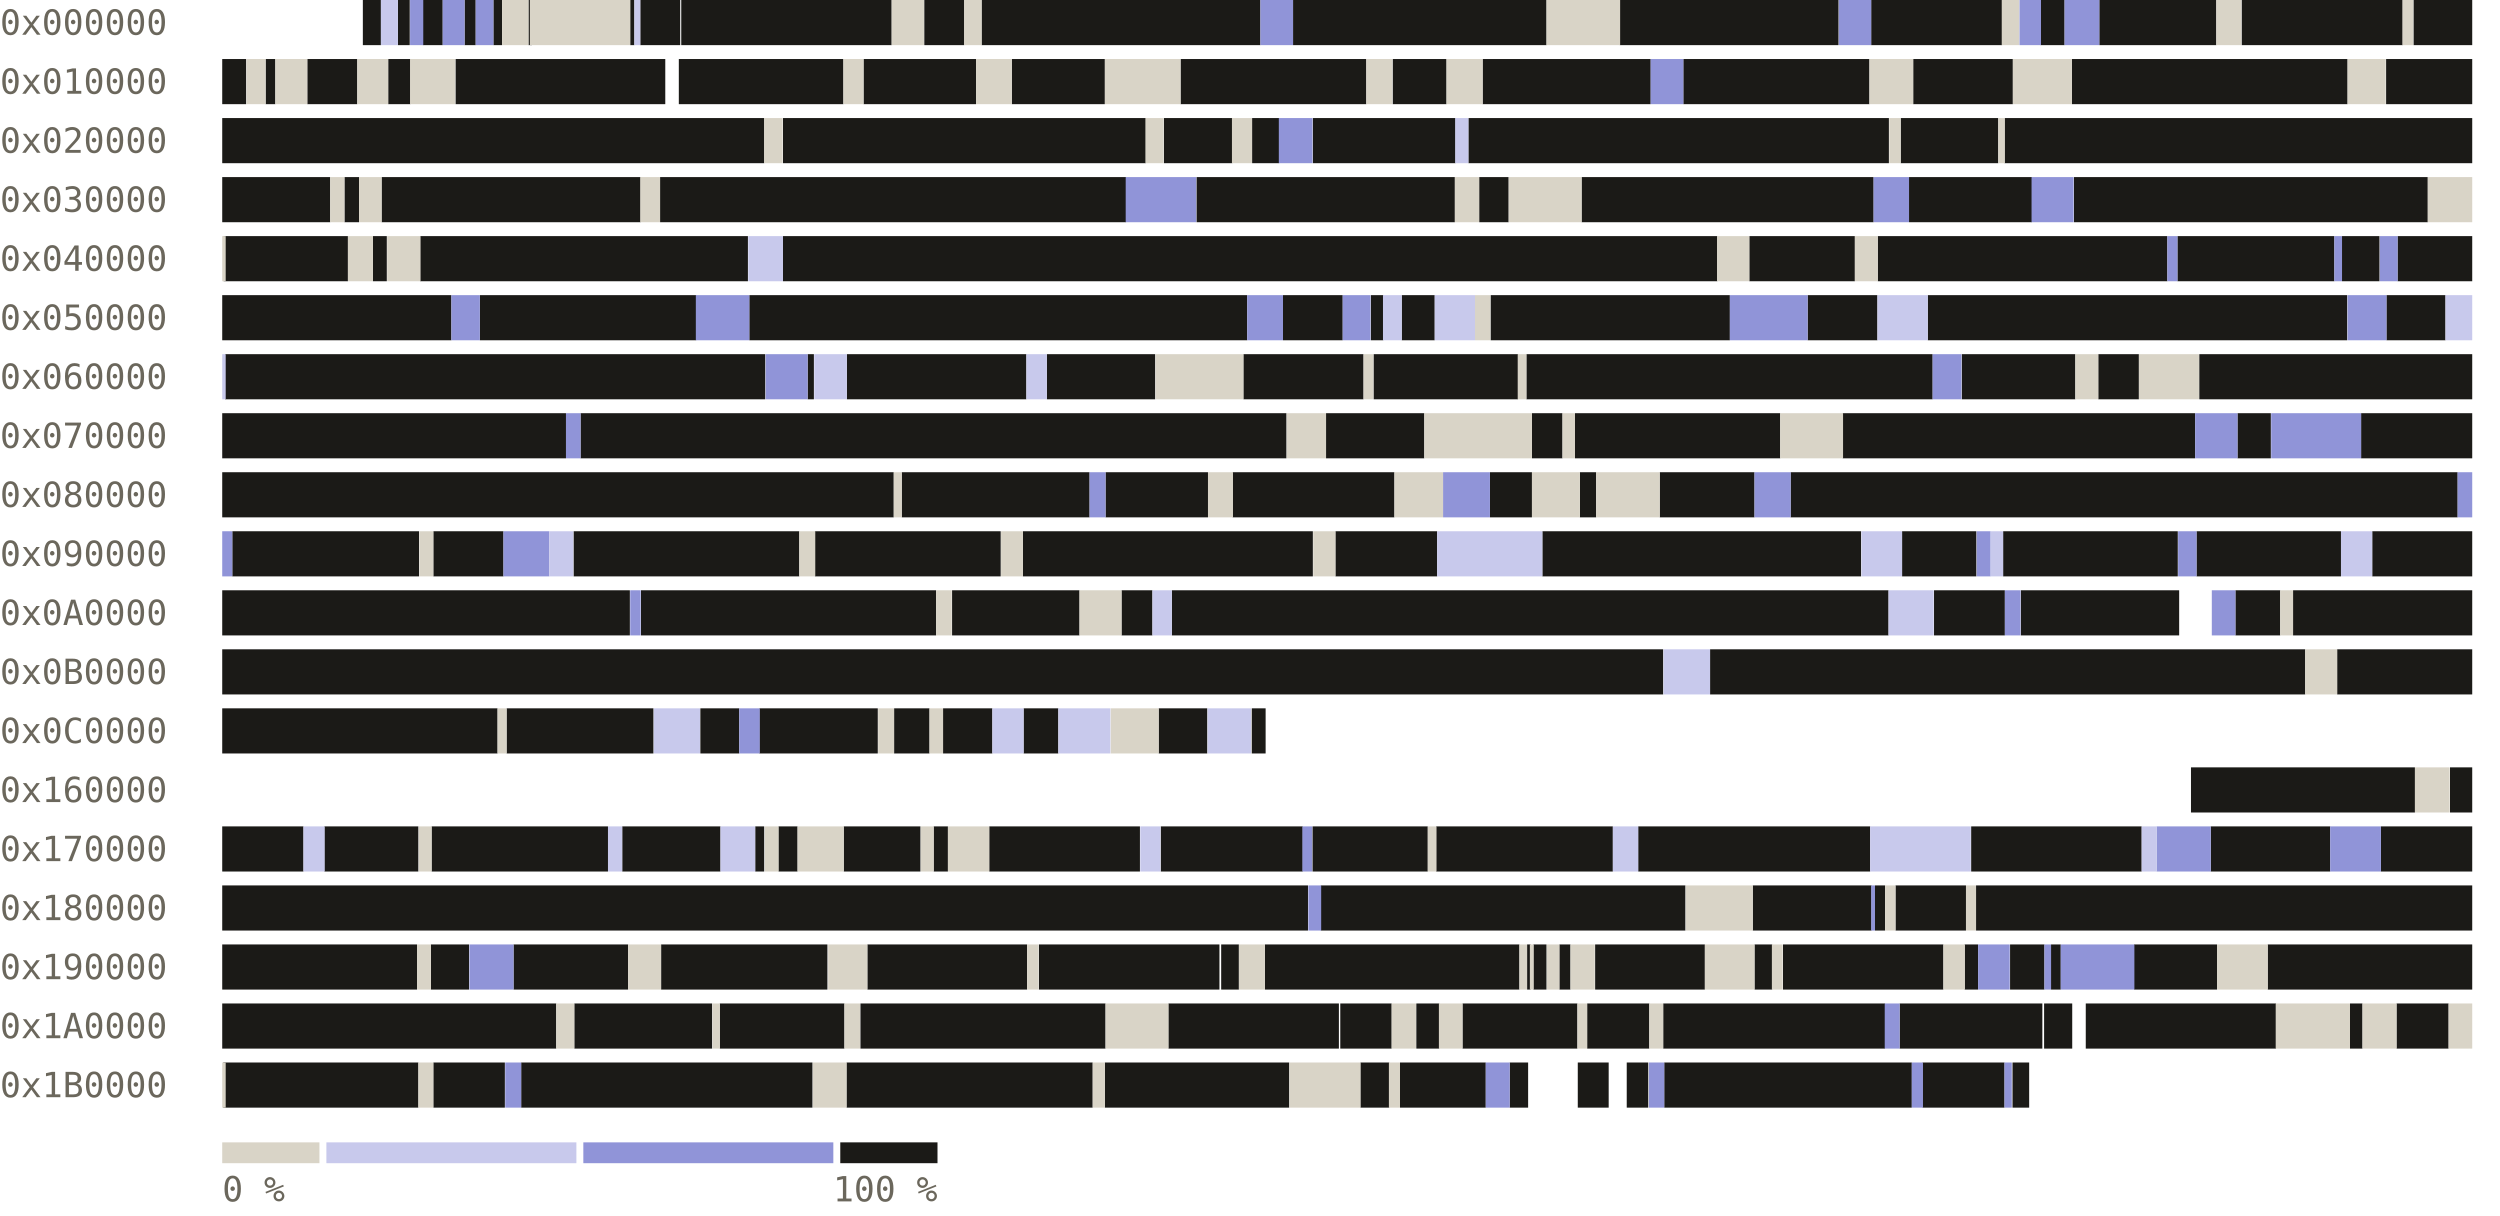
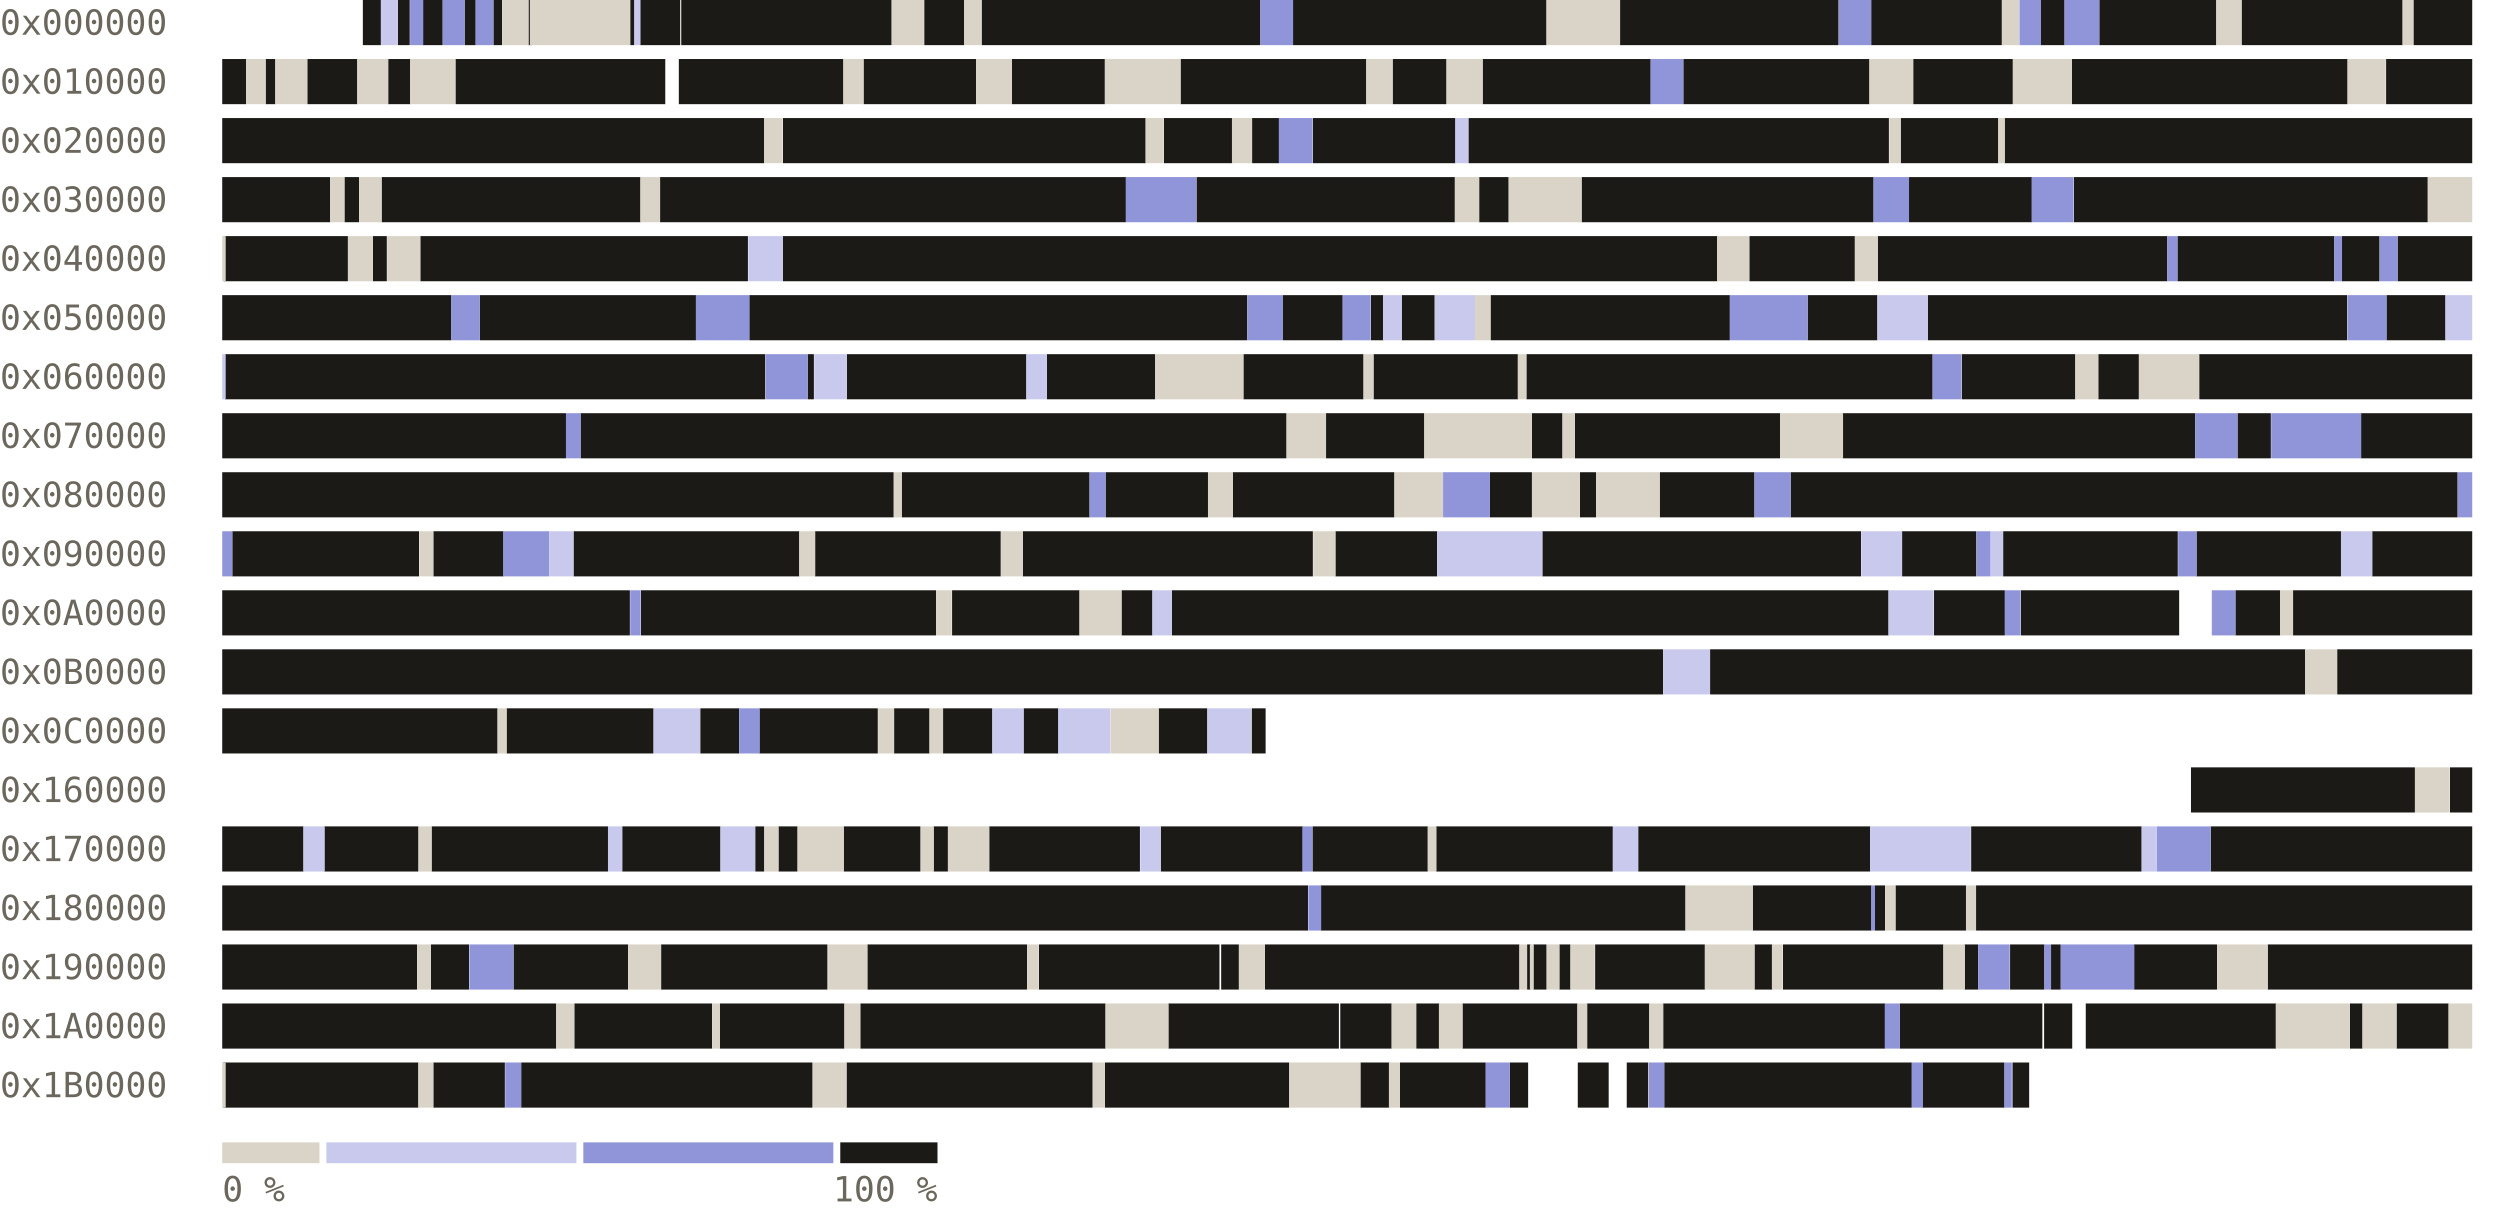
<svg xmlns="http://www.w3.org/2000/svg" viewBox="0 0 720 350" width="720" height="350">
  <style>text{font:10px monospace;fill:#6b675c}.q0{fill:#d9d4c7}.q1{fill:#e3e2f2}.q2{fill:#d6d6ef}.q3{fill:#c8c9ec}.q4{fill:#babce8}.q5{fill:#acafe4}.q6{fill:#9ea2df}.q7{fill:#9094d8}.q8{fill:#8186cf}.q9{fill:#7277c4}.q10{fill:#1b1a17}@media (prefers-color-scheme:dark){text{fill:#a8a293}.q0{fill:#4a463d}.q1{fill:#35375a}.q2{fill:#3c3f66}.q3{fill:#444772}.q4{fill:#4d517f}.q5{fill:#575b8c}.q6{fill:#62669a}.q7{fill:#6e72a8}.q8{fill:#7b7fb6}.q9{fill:#888cc4}.q10{fill:#d6d0bd}}</style>
  <text x="0" y="10">0x000000</text>
  <text x="0" y="27">0x010000</text>
  <text x="0" y="44">0x020000</text>
  <text x="0" y="61">0x030000</text>
  <text x="0" y="78">0x040000</text>
  <text x="0" y="95">0x050000</text>
  <text x="0" y="112">0x060000</text>
  <text x="0" y="129">0x070000</text>
  <text x="0" y="146">0x080000</text>
  <text x="0" y="163">0x090000</text>
  <text x="0" y="180">0x0A0000</text>
  <text x="0" y="197">0x0B0000</text>
  <text x="0" y="214">0x0C0000</text>
  <text x="0" y="231">0x160000</text>
  <text x="0" y="248">0x170000</text>
  <text x="0" y="265">0x180000</text>
  <text x="0" y="282">0x190000</text>
  <text x="0" y="299">0x1A0000</text>
  <text x="0" y="316">0x1B0000</text>
-   <path class="q10" d="M104.5 0h5.2v13h-5.2zM114.6 0h3.4v13h-3.4zM121.8 0h5.7v13h-5.7zM133.8 0h3.2v13h-3.2zM142.1 0h2.5v13h-2.5zM152.2 0h1v13h-1zM181.5 0h1.2v13h-1.2zM184.4 0h11.5v13h-11.5zM196.2 0h60.6v13h-60.6zM266.2 0h11.5v13h-11.5zM282.7 0h80.3v13h-80.3zM372.4 0h73v13h-73zM466.5 0h63v13h-63zM538.9 0h37.7v13h-37.7zM587.7 0h6.9v13h-6.9zM604.6 0h33.7v13h-33.7zM645.6 0h46.4v13h-46.4zM695.1 0h16.9v13h-16.9zM64 17h6.9v13h-6.9zM76.5 17h2.8v13h-2.8zM88.5 17h14.4v13h-14.4zM111.8 17h6.4v13h-6.4zM131.2 17h60.4v13h-60.4zM195.5 17h47.4v13h-47.4zM248.7 17h32.4v13h-32.4zM291.4 17h26.8v13h-26.8zM340 17h53.5v13h-53.5zM401.1 17h15.5v13h-15.5zM427 17h48.4v13h-48.4zM484.8 17h53.6v13h-53.6zM551 17h28.7v13h-28.7zM596.7 17h79.4v13h-79.4zM687.2 17h24.8v13h-24.8zM64 34h156.1v13h-156.1zM225.5 34h104.5v13h-104.5zM335.2 34h19.7v13h-19.7zM360.6 34h7.8v13h-7.8zM378.1 34h41.1v13h-41.1zM422.9 34h121.1v13h-121.1zM547.4 34h28.1v13h-28.1zM577.3 34h134.7v13h-134.7zM64 51h31.1v13h-31.1zM99.2 51h4.2v13h-4.2zM109.9 51h74.6v13h-74.6zM190.1 51h134.2v13h-134.2zM344.6 51h74.4v13h-74.4zM426 51h8.5v13h-8.5zM455.5 51h84.1v13h-84.1zM549.8 51h35.4v13h-35.4zM597.3 51h101.9v13h-101.9zM64.4 68h35.8v13h-35.8zM107.4 68h4v13h-4zM121 68h94.4v13h-94.4zM225.5 68h269.1v13h-269.1zM503.8 68h30.4v13h-30.4zM540.8 68h83.4v13h-83.4zM627.1 68h45.2v13h-45.2zM674.5 68h10.8v13h-10.8zM690.5 68h21.5v13h-21.5zM64 85h66v13h-66zM138.2 85h62.3v13h-62.3zM215.8 85h143.4v13h-143.4zM369.5 85h17.2v13h-17.2zM394.8 85h3.6v13h-3.6zM403.7 85h9.5v13h-9.5zM429.3 85h68.9v13h-68.9zM520.6 85h20.1v13h-20.1zM555.2 85h120.8v13h-120.8zM687.3 85h17v13h-17zM64.8 102h155.6v13h-155.6zM232.6 102h1.8v13h-1.8zM243.9 102h51.7v13h-51.7zM301.5 102h31.2v13h-31.2zM358.1 102h34.6v13h-34.6zM395.6 102h41.6v13h-41.6zM439.6 102h117v13h-117zM565 102h32.7v13h-32.7zM604.3 102h11.7v13h-11.7zM633.4 102h78.6v13h-78.6zM64 119h99v13h-99zM167.2 119h203.3v13h-203.3zM381.9 119h28.3v13h-28.3zM441.2 119h8.8v13h-8.8zM453.6 119h59.1v13h-59.1zM530.7 119h101.5v13h-101.5zM644.4 119h9.6v13h-9.6zM680 119h32v13h-32zM64 136h193.4v13h-193.4zM259.7 136h54.1v13h-54.1zM318.4 136h29.5v13h-29.5zM355 136h46.6v13h-46.6zM429.1 136h12.1v13h-12.1zM455 136h4.7v13h-4.7zM478 136h27.3v13h-27.3zM515.7 136h192.1v13h-192.1zM66.9 153h53.8v13h-53.8zM124.8 153h20.2v13h-20.2zM165.2 153h65v13h-65zM234.7 153h53.5v13h-53.5zM294.6 153h83.5v13h-83.5zM384.6 153h29.3v13h-29.3zM444.2 153h91.8v13h-91.8zM547.8 153h21.4v13h-21.4zM576.9 153h50.3v13h-50.3zM632.6 153h41.6v13h-41.6zM683.2 153h28.8v13h-28.8zM64 170h117.4v13h-117.4zM184.6 170h85v13h-85zM274.2 170h36.7v13h-36.7zM323 170h8.9v13h-8.9zM337.5 170h206.4v13h-206.4zM557 170h20.4v13h-20.4zM582 170h45.6v13h-45.6zM643.8 170h12.9v13h-12.9zM660.4 170h51.6v13h-51.6zM64 187h415v13h-415zM492.5 187h171.4v13h-171.4zM673.1 187h38.9v13h-38.9zM64 204h79.3v13h-79.3zM145.9 204h42.3v13h-42.3zM201.7 204h11.2v13h-11.2zM218.7 204h34.1v13h-34.1zM257.5 204h10.2v13h-10.2zM271.6 204h14.2v13h-14.2zM294.8 204h10v13h-10zM333.7 204h14v13h-14zM360.5 204h4v13h-4zM631 221h64.5v13h-64.5zM705.6 221h6.4v13h-6.4zM64 238h23.4v13h-23.4zM93.4 238h27.1v13h-27.1zM124.3 238h50.8v13h-50.8zM179.2 238h28.3v13h-28.3zM217.5 238h2.6v13h-2.6zM224.2 238h5.5v13h-5.5zM243 238h22.1v13h-22.1zM268.9 238h4.1v13h-4.1zM284.9 238h43.4v13h-43.4zM334.3 238h40.9v13h-40.9zM378 238h33.2v13h-33.2zM413.6 238h50.9v13h-50.9zM471.8 238h66.8v13h-66.8zM567.7 238h49.1v13h-49.1zM636.7 238h34.4v13h-34.4zM685.7 238h26.3v13h-26.3zM64 255h312.7v13h-312.7zM380.4 255h105v13h-105zM504.8 255h34.2v13h-34.2zM540 255h2.9v13h-2.9zM545.9 255h20.3v13h-20.3zM569.1 255h142.9v13h-142.9zM64 272h56.1v13h-56.1zM124.1 272h11v13h-11zM147.9 272h33v13h-33zM190.4 272h47.9v13h-47.9zM249.8 272h46v13h-46zM299.2 272h52v13h-52zM351.7 272h5.1v13h-5.1zM364.3 272h73.3v13h-73.3zM439.8 272h1v13h-1zM441.6 272h3.8v13h-3.8zM449.1 272h3.2v13h-3.2zM459.4 272h31.6v13h-31.6zM505.3 272h5.1v13h-5.1zM513.5 272h46.2v13h-46.2zM565.8 272h3.9v13h-3.9zM578.9 272h9.9v13h-9.9zM590.7 272h2.8v13h-2.8zM614.6 272h23.9v13h-23.9zM653.1 272h58.9v13h-58.9zM64 289h96.2v13h-96.2zM165.4 289h39.7v13h-39.7zM207.3 289h35.9v13h-35.9zM247.8 289h70.6v13h-70.6zM336.5 289h49.1v13h-49.1zM386 289h14.8v13h-14.8zM407.9 289h6.6v13h-6.6zM421.2 289h33.1v13h-33.1zM457.1 289h17.9v13h-17.9zM479 289h63.9v13h-63.9zM547.1 289h41.1v13h-41.1zM588.7 289h8.1v13h-8.1zM600.7 289h54.8v13h-54.8zM676.8 289h3.6v13h-3.6zM690.2 289h15v13h-15zM64.3 306h56.2v13h-56.2zM124.8 306h20.6v13h-20.6zM150.1 306h83.9v13h-83.9zM243.8 306h70.9v13h-70.9zM318.2 306h53.1v13h-53.1zM391.8 306h8.3v13h-8.3zM403.2 306h24.7v13h-24.7zM434.8 306h5.3v13h-5.3zM454.4 306h8.9v13h-8.9zM468.5 306h6.2v13h-6.2zM479.3 306h71.3v13h-71.3zM553.7 306h23.6v13h-23.6zM579.6 306h4.8v13h-4.8z" />
-   <path class="q7" d="M118.1 0h3.8v13h-3.8zM127.5 0h6.3v13h-6.3zM137 0h5.1v13h-5.1zM363 0h9.4v13h-9.4zM529.6 0h9.3v13h-9.3zM581.6 0h6.2v13h-6.2zM594.6 0h10v13h-10zM475.4 17h9.4v13h-9.4zM368.3 34h9.7v13h-9.7zM324.2 51h20.3v13h-20.3zM539.6 51h10.2v13h-10.2zM585.1 51h12.1v13h-12.1zM624.2 68h2.9v13h-2.9zM672.3 68h2.2v13h-2.2zM685.4 68h5.1v13h-5.1zM130 85h8.2v13h-8.2zM200.4 85h15.4v13h-15.4zM359.2 85h10.3v13h-10.3zM386.7 85h8v13h-8zM498.2 85h22.4v13h-22.4zM676.1 85h11.2v13h-11.2zM220.5 102h12.1v13h-12.1zM556.6 102h8.3v13h-8.3zM163 119h4.2v13h-4.2zM632.2 119h12.2v13h-12.2zM654.1 119h25.9v13h-25.9zM313.8 136h4.6v13h-4.6zM415.6 136h13.5v13h-13.5zM505.3 136h10.4v13h-10.4zM707.8 136h4.2v13h-4.2zM64 153h2.9v13h-2.9zM145 153h13.2v13h-13.2zM569.3 153h4v13h-4zM627.3 153h5.3v13h-5.3zM181.5 170h3v13h-3zM577.4 170h4.5v13h-4.5zM637 170h6.8v13h-6.8zM212.9 204h5.9v13h-5.9zM375.1 238h2.8v13h-2.8zM621.1 238h15.6v13h-15.6zM671.1 238h14.6v13h-14.6zM376.8 255h3.7v13h-3.7zM538.9 255h1.1v13h-1.1zM135.2 272h12.7v13h-12.7zM569.7 272h9.1v13h-9.1zM588.8 272h1.9v13h-1.9zM593.5 272h21.2v13h-21.2zM542.8 289h4.3v13h-4.3zM145.5 306h4.6v13h-4.6zM427.9 306h6.9v13h-6.9zM474.9 306h4.4v13h-4.4zM550.6 306h3.2v13h-3.2zM577.3 306h2.1v13h-2.1z" />
+   <path class="q10" d="M104.5 0h5.2v13h-5.2zM114.6 0h3.4v13h-3.4zM121.8 0h5.7v13h-5.7zM133.8 0h3.2v13h-3.2zM142.1 0h2.5v13h-2.5zM152.2 0h1v13h-1zM181.5 0h1.2v13h-1.2zM184.4 0h11.5v13h-11.5zM196.2 0h60.6v13h-60.6zM266.2 0h11.5v13h-11.5zM282.7 0h80.3v13h-80.3zM372.4 0h73v13h-73zM466.5 0h63v13h-63zM538.9 0h37.7v13h-37.7zM587.7 0h6.9v13h-6.9zM604.6 0h33.7v13h-33.7zM645.6 0h46.4v13h-46.4zM695.1 0h16.9v13h-16.9zM64 17h6.9v13h-6.9zM76.5 17h2.8v13h-2.8zM88.5 17h14.4v13h-14.4zM111.8 17h6.4v13h-6.4zM131.2 17h60.4v13h-60.4zM195.5 17h47.4v13h-47.4zM248.7 17h32.4v13h-32.4zM291.4 17h26.8v13h-26.8zM340 17h53.5v13h-53.5zM401.1 17h15.5v13h-15.5zM427 17h48.4v13h-48.4zM484.8 17h53.6v13h-53.6zM551 17h28.7v13h-28.7zM596.7 17h79.4v13h-79.4zM687.2 17h24.8v13h-24.8zM64 34h156.1v13h-156.1zM225.5 34h104.5v13h-104.5zM335.2 34h19.7v13h-19.7zM360.6 34h7.8v13h-7.8zM378.1 34h41.1v13h-41.1zM422.9 34h121.1v13h-121.1zM547.4 34h28.1v13h-28.1zM577.3 34h134.7v13h-134.7zM64 51h31.1v13h-31.1zM99.2 51h4.2v13h-4.2zM109.9 51h74.6v13h-74.6zM190.1 51h134.2v13h-134.2zM344.6 51h74.4v13h-74.4zM426 51h8.5v13h-8.5zM455.5 51h84.1v13h-84.1zM549.8 51h35.4v13h-35.4zM597.3 51h101.9v13h-101.9zM64.4 68h35.8v13h-35.8zM107.4 68h4v13h-4zM121 68h94.4v13h-94.4zM225.5 68h269.1v13h-269.1zM503.8 68h30.4v13h-30.4zM540.8 68h83.4v13h-83.4zM627.1 68h45.2v13h-45.2zM674.5 68h10.8v13h-10.8zM690.5 68h21.5v13h-21.5zM64 85h66v13h-66zM138.2 85h62.3v13h-62.3zM215.8 85h143.4v13h-143.4zM369.5 85h17.2v13h-17.2zM394.8 85h3.6v13h-3.6zM403.7 85h9.5v13h-9.5zM429.3 85h68.9v13h-68.9zM520.6 85h20.1v13h-20.1zM555.2 85h120.8v13h-120.8zM687.3 85h17v13h-17zM64.8 102h155.6v13h-155.6zM232.6 102h1.8v13h-1.8zM243.9 102h51.7v13h-51.7zM301.5 102h31.2v13h-31.2zM358.1 102h34.6v13h-34.6zM395.6 102h41.6v13h-41.6zM439.6 102h117v13h-117zM565 102h32.7v13h-32.7zM604.3 102h11.7v13h-11.7zM633.4 102h78.6v13h-78.6zM64 119h99v13h-99zM167.2 119h203.3v13h-203.3zM381.9 119h28.3v13h-28.3zM441.2 119h8.8v13h-8.8zM453.6 119h59.1v13h-59.1zM530.7 119h101.5v13h-101.5zM644.4 119h9.6v13h-9.6zM680 119h32v13h-32zM64 136h193.4v13h-193.4zM259.7 136h54.1v13h-54.1zM318.4 136h29.5v13h-29.5zM355 136h46.6v13h-46.6zM429.1 136h12.1v13h-12.1zM455 136h4.7v13h-4.7zM478 136h27.3v13h-27.3zM515.7 136h192.1v13h-192.1zM66.9 153h53.8v13h-53.8zM124.8 153h20.2v13h-20.2zM165.2 153h65v13h-65zM234.7 153h53.5v13h-53.5zM294.6 153h83.5v13h-83.5zM384.6 153h29.3v13h-29.3zM444.2 153h91.8v13h-91.8zM547.8 153h21.4v13h-21.4zM576.9 153h50.3v13h-50.3zM632.6 153h41.6v13h-41.6zM683.2 153h28.8v13h-28.8zM64 170h117.4v13h-117.4zM184.6 170h85v13h-85zM274.2 170h36.7v13h-36.7zM323 170h8.9v13h-8.9zM337.5 170h206.4v13h-206.4zM557 170h20.4v13h-20.4zM582 170h45.6v13h-45.6zM643.8 170h12.9v13h-12.9zM660.4 170h51.6v13h-51.6zM64 187h415v13h-415zM492.5 187h171.4v13h-171.4zM673.1 187h38.9v13h-38.9zM64 204h79.3v13h-79.3zM145.9 204h42.3v13h-42.3zM201.7 204h11.2v13h-11.2zM218.7 204h34.1v13h-34.1zM257.5 204h10.2v13h-10.2zM271.6 204h14.2v13h-14.2zM294.8 204h10v13h-10zM333.7 204h14v13h-14zM360.5 204h4v13h-4zM631 221h64.5v13h-64.5zM705.6 221h6.4v13h-6.4zM64 238h23.4v13h-23.4zM93.4 238h27.1v13h-27.1zM124.3 238h50.8v13h-50.8zM179.2 238h28.3v13h-28.3zM217.5 238h2.6v13h-2.6zM224.2 238h5.5v13h-5.5zM243 238h22.1v13h-22.1zM268.9 238h4.1v13h-4.1zM284.9 238h43.4v13h-43.4zM334.3 238h40.9v13h-40.9zM378 238h33.2v13h-33.2zM413.6 238h50.9v13h-50.9zM471.8 238h66.8v13h-66.8zM567.7 238h49.1v13h-49.1zM636.7 238h75.3v13h-75.3zM64 255h312.7v13h-312.7zM380.4 255h105v13h-105zM504.8 255h34.2v13h-34.2zM540 255h2.9v13h-2.9zM545.9 255h20.3v13h-20.3zM569.1 255h142.9v13h-142.9zM64 272h56.1v13h-56.1zM124.1 272h11v13h-11zM147.9 272h33v13h-33zM190.4 272h47.9v13h-47.9zM249.8 272h46v13h-46zM299.2 272h52v13h-52zM351.7 272h5.1v13h-5.1zM364.3 272h73.3v13h-73.3zM439.8 272h1v13h-1zM441.6 272h3.8v13h-3.8zM449.1 272h3.2v13h-3.2zM459.4 272h31.6v13h-31.6zM505.3 272h5.1v13h-5.1zM513.5 272h46.2v13h-46.2zM565.8 272h3.9v13h-3.9zM578.9 272h9.9v13h-9.9zM590.7 272h2.8v13h-2.8zM614.6 272h23.9v13h-23.9zM653.1 272h58.9v13h-58.9zM64 289h96.2v13h-96.2zM165.4 289h39.7v13h-39.7zM207.3 289h35.9v13h-35.9zM247.8 289h70.6v13h-70.6zM336.5 289h49.1v13h-49.1zM386 289h14.8v13h-14.8zM407.9 289h6.6v13h-6.6zM421.2 289h33.1v13h-33.1zM457.1 289h17.9v13h-17.9zM479 289h63.9v13h-63.9zM547.1 289h41.1v13h-41.1zM588.7 289h8.1v13h-8.1zM600.7 289h54.8v13h-54.8zM676.8 289h3.6v13h-3.6zM690.2 289h15v13h-15zM64.3 306h56.2v13h-56.2zM124.8 306h20.6v13h-20.6zM150.1 306h83.9v13h-83.9zM243.8 306h70.9v13h-70.9zM318.2 306h53.1v13h-53.1zM391.8 306h8.3v13h-8.3zM403.2 306h24.7v13h-24.7zM434.8 306h5.3v13h-5.3zM454.4 306h8.9v13h-8.9zM468.5 306h6.2v13h-6.2zM479.3 306h71.3v13h-71.3zM553.7 306h23.6v13h-23.6zM579.6 306h4.8v13h-4.8z" />
+   <path class="q7" d="M118.1 0h3.8v13h-3.8zM127.5 0h6.3v13h-6.3zM137 0h5.1v13h-5.1zM363 0h9.4v13h-9.4zM529.6 0h9.3v13h-9.3zM581.6 0h6.2v13h-6.2zM594.6 0h10v13h-10zM475.4 17h9.4v13h-9.4zM368.3 34h9.7v13h-9.7zM324.2 51h20.3v13h-20.3zM539.6 51h10.2v13h-10.2zM585.1 51h12.1v13h-12.1zM624.2 68h2.9v13h-2.9zM672.3 68h2.2v13h-2.2zM685.4 68h5.1v13h-5.1zM130 85h8.2v13h-8.2zM200.4 85h15.4v13h-15.4zM359.2 85h10.3v13h-10.3zM386.7 85h8v13h-8zM498.2 85h22.4v13h-22.4zM676.1 85h11.2v13h-11.2zM220.5 102h12.1v13h-12.1zM556.6 102h8.3v13h-8.3zM163 119h4.2v13h-4.2zM632.2 119h12.2v13h-12.2zM654.1 119h25.9v13h-25.9zM313.8 136h4.6v13h-4.6zM415.6 136h13.5v13h-13.5zM505.3 136h10.4v13h-10.4zM707.8 136h4.2v13h-4.2zM64 153h2.9v13h-2.9zM145 153h13.2v13h-13.2zM569.3 153h4v13h-4zM627.3 153h5.3v13h-5.3zM181.5 170h3v13h-3zM577.4 170h4.5v13h-4.5zM637 170h6.8v13h-6.8zM212.9 204h5.9v13h-5.9zM375.1 238h2.8v13h-2.8zM621.1 238h15.6v13h-15.6zM376.8 255h3.7v13h-3.7zM538.9 255h1.1v13h-1.1zM135.2 272h12.7v13h-12.7zM569.7 272h9.1v13h-9.1zM588.8 272h1.9v13h-1.9zM593.5 272h21.2v13h-21.2zM542.8 289h4.3v13h-4.3zM145.5 306h4.6v13h-4.6zM427.9 306h6.9v13h-6.9zM474.9 306h4.4v13h-4.4zM550.6 306h3.2v13h-3.2zM577.3 306h2.1v13h-2.1z" />
  <path class="q3" d="M109.7 0h4.9v13h-4.9zM182.7 0h1.7v13h-1.7zM419.1 34h3.8v13h-3.8zM215.5 68h10v13h-10zM398.3 85h5.4v13h-5.4zM413.2 85h11.6v13h-11.6zM540.7 85h14.5v13h-14.5zM704.3 85h7.7v13h-7.7zM64 102h1v13h-1zM234.5 102h9.4v13h-9.4zM295.6 102h5.9v13h-5.9zM158.2 153h6.9v13h-6.9zM413.9 153h30.3v13h-30.3zM536.1 153h11.7v13h-11.7zM573.3 153h3.6v13h-3.6zM674.2 153h9v13h-9zM331.9 170h5.6v13h-5.6zM543.9 170h13v13h-13zM479.1 187h13.4v13h-13.4zM188.3 204h13.3v13h-13.3zM285.8 204h9v13h-9zM304.8 204h15v13h-15zM347.8 204h12.5v13h-12.5zM87.4 238h6.1v13h-6.1zM175.1 238h4.1v13h-4.1zM207.5 238h10v13h-10zM328.4 238h5.8v13h-5.8zM464.5 238h7.3v13h-7.3zM538.6 238h29v13h-29zM616.8 238h4.3v13h-4.3z" />
  <path class="q0" d="M144.6 0h7.6v13h-7.6zM152.6 0h28.9v13h-28.9zM256.8 0h9.3v13h-9.3zM277.7 0h5v13h-5zM445.4 0h21.2v13h-21.2zM576.5 0h5v13h-5zM638.3 0h7.2v13h-7.2zM691.9 0h3.1v13h-3.1zM71 17h5.5v13h-5.5zM79.3 17h9.2v13h-9.2zM102.9 17h8.9v13h-8.9zM118.1 17h13v13h-13zM242.9 17h5.8v13h-5.8zM281.1 17h10.3v13h-10.3zM318.2 17h21.8v13h-21.8zM393.5 17h7.5v13h-7.5zM416.6 17h10.4v13h-10.4zM538.4 17h12.6v13h-12.6zM579.7 17h17v13h-17zM676.1 17h11v13h-11zM220.1 34h5.3v13h-5.3zM329.9 34h5.2v13h-5.2zM354.8 34h5.8v13h-5.8zM544.1 34h3.3v13h-3.3zM575.5 34h1.9v13h-1.9zM95.1 51h4.1v13h-4.1zM103.4 51h6.5v13h-6.5zM184.4 51h5.7v13h-5.7zM419 51h7v13h-7zM434.5 51h21v13h-21zM699.2 51h12.8v13h-12.8zM64 68h1v13h-1zM100.2 68h7.2v13h-7.2zM111.5 68h9.6v13h-9.6zM494.5 68h9.3v13h-9.3zM534.2 68h6.6v13h-6.6zM424.8 85h4.4v13h-4.4zM332.8 102h25.3v13h-25.3zM392.7 102h2.8v13h-2.8zM437.1 102h2.5v13h-2.5zM597.7 102h6.6v13h-6.6zM616 102h17.3v13h-17.3zM370.6 119h11.3v13h-11.3zM410.2 119h31v13h-31zM450 119h3.6v13h-3.6zM512.7 119h18.1v13h-18.1zM257.4 136h2.3v13h-2.3zM347.9 136h7.2v13h-7.2zM401.6 136h14v13h-14zM441.2 136h13.8v13h-13.8zM459.7 136h18.3v13h-18.3zM120.8 153h4v13h-4zM230.2 153h4.6v13h-4.6zM288.3 153h6.3v13h-6.3zM378.2 153h6.4v13h-6.4zM269.6 170h4.5v13h-4.5zM310.9 170h12.1v13h-12.1zM656.7 170h3.7v13h-3.7zM663.9 187h9.2v13h-9.2zM143.3 204h2.6v13h-2.6zM252.9 204h4.6v13h-4.6zM267.7 204h3.9v13h-3.9zM319.9 204h13.8v13h-13.8zM695.5 221h10v13h-10zM120.6 238h3.7v13h-3.7zM220.3 238h3.9v13h-3.9zM229.7 238h13.3v13h-13.3zM265.2 238h3.7v13h-3.7zM273 238h11.9v13h-11.9zM411.2 238h2.5v13h-2.5zM485.5 255h19.3v13h-19.3zM542.9 255h3v13h-3zM566.2 255h2.9v13h-2.9zM120.1 272h4v13h-4zM180.9 272h9.5v13h-9.5zM238.5 272h11.3v13h-11.3zM295.8 272h3.3v13h-3.3zM356.8 272h7.5v13h-7.5zM437.6 272h2.2v13h-2.2zM440.6 272h1.1v13h-1.1zM445.5 272h3.6v13h-3.6zM452.3 272h7v13h-7zM491 272h14.3v13h-14.3zM510.3 272h3.1v13h-3.1zM559.7 272h6.2v13h-6.2zM638.5 272h14.6v13h-14.6zM160.2 289h5.2v13h-5.2zM205.2 289h2.1v13h-2.1zM243.2 289h4.5v13h-4.5zM318.4 289h18.1v13h-18.1zM400.8 289h7v13h-7zM414.4 289h6.8v13h-6.8zM454.3 289h2.8v13h-2.8zM475 289h4v13h-4zM655.4 289h21.4v13h-21.4zM680.4 289h9.8v13h-9.8zM705.2 289h6.8v13h-6.8zM64 306h1v13h-1zM120.5 306h4.3v13h-4.3zM234.1 306h9.7v13h-9.7zM314.7 306h3.5v13h-3.5zM371.4 306h20.4v13h-20.4zM400 306h3.2v13h-3.2z" />
  <rect class="q0" x="64" y="329" width="28" height="6" />
  <rect class="q3" x="94" y="329" width="72" height="6" />
  <rect class="q7" x="168" y="329" width="72" height="6" />
  <rect class="q10" x="242" y="329" width="28" height="6" />
  <text x="64" y="346">0 %</text>
  <text x="270" y="346" text-anchor="end">100 %</text>
</svg>
